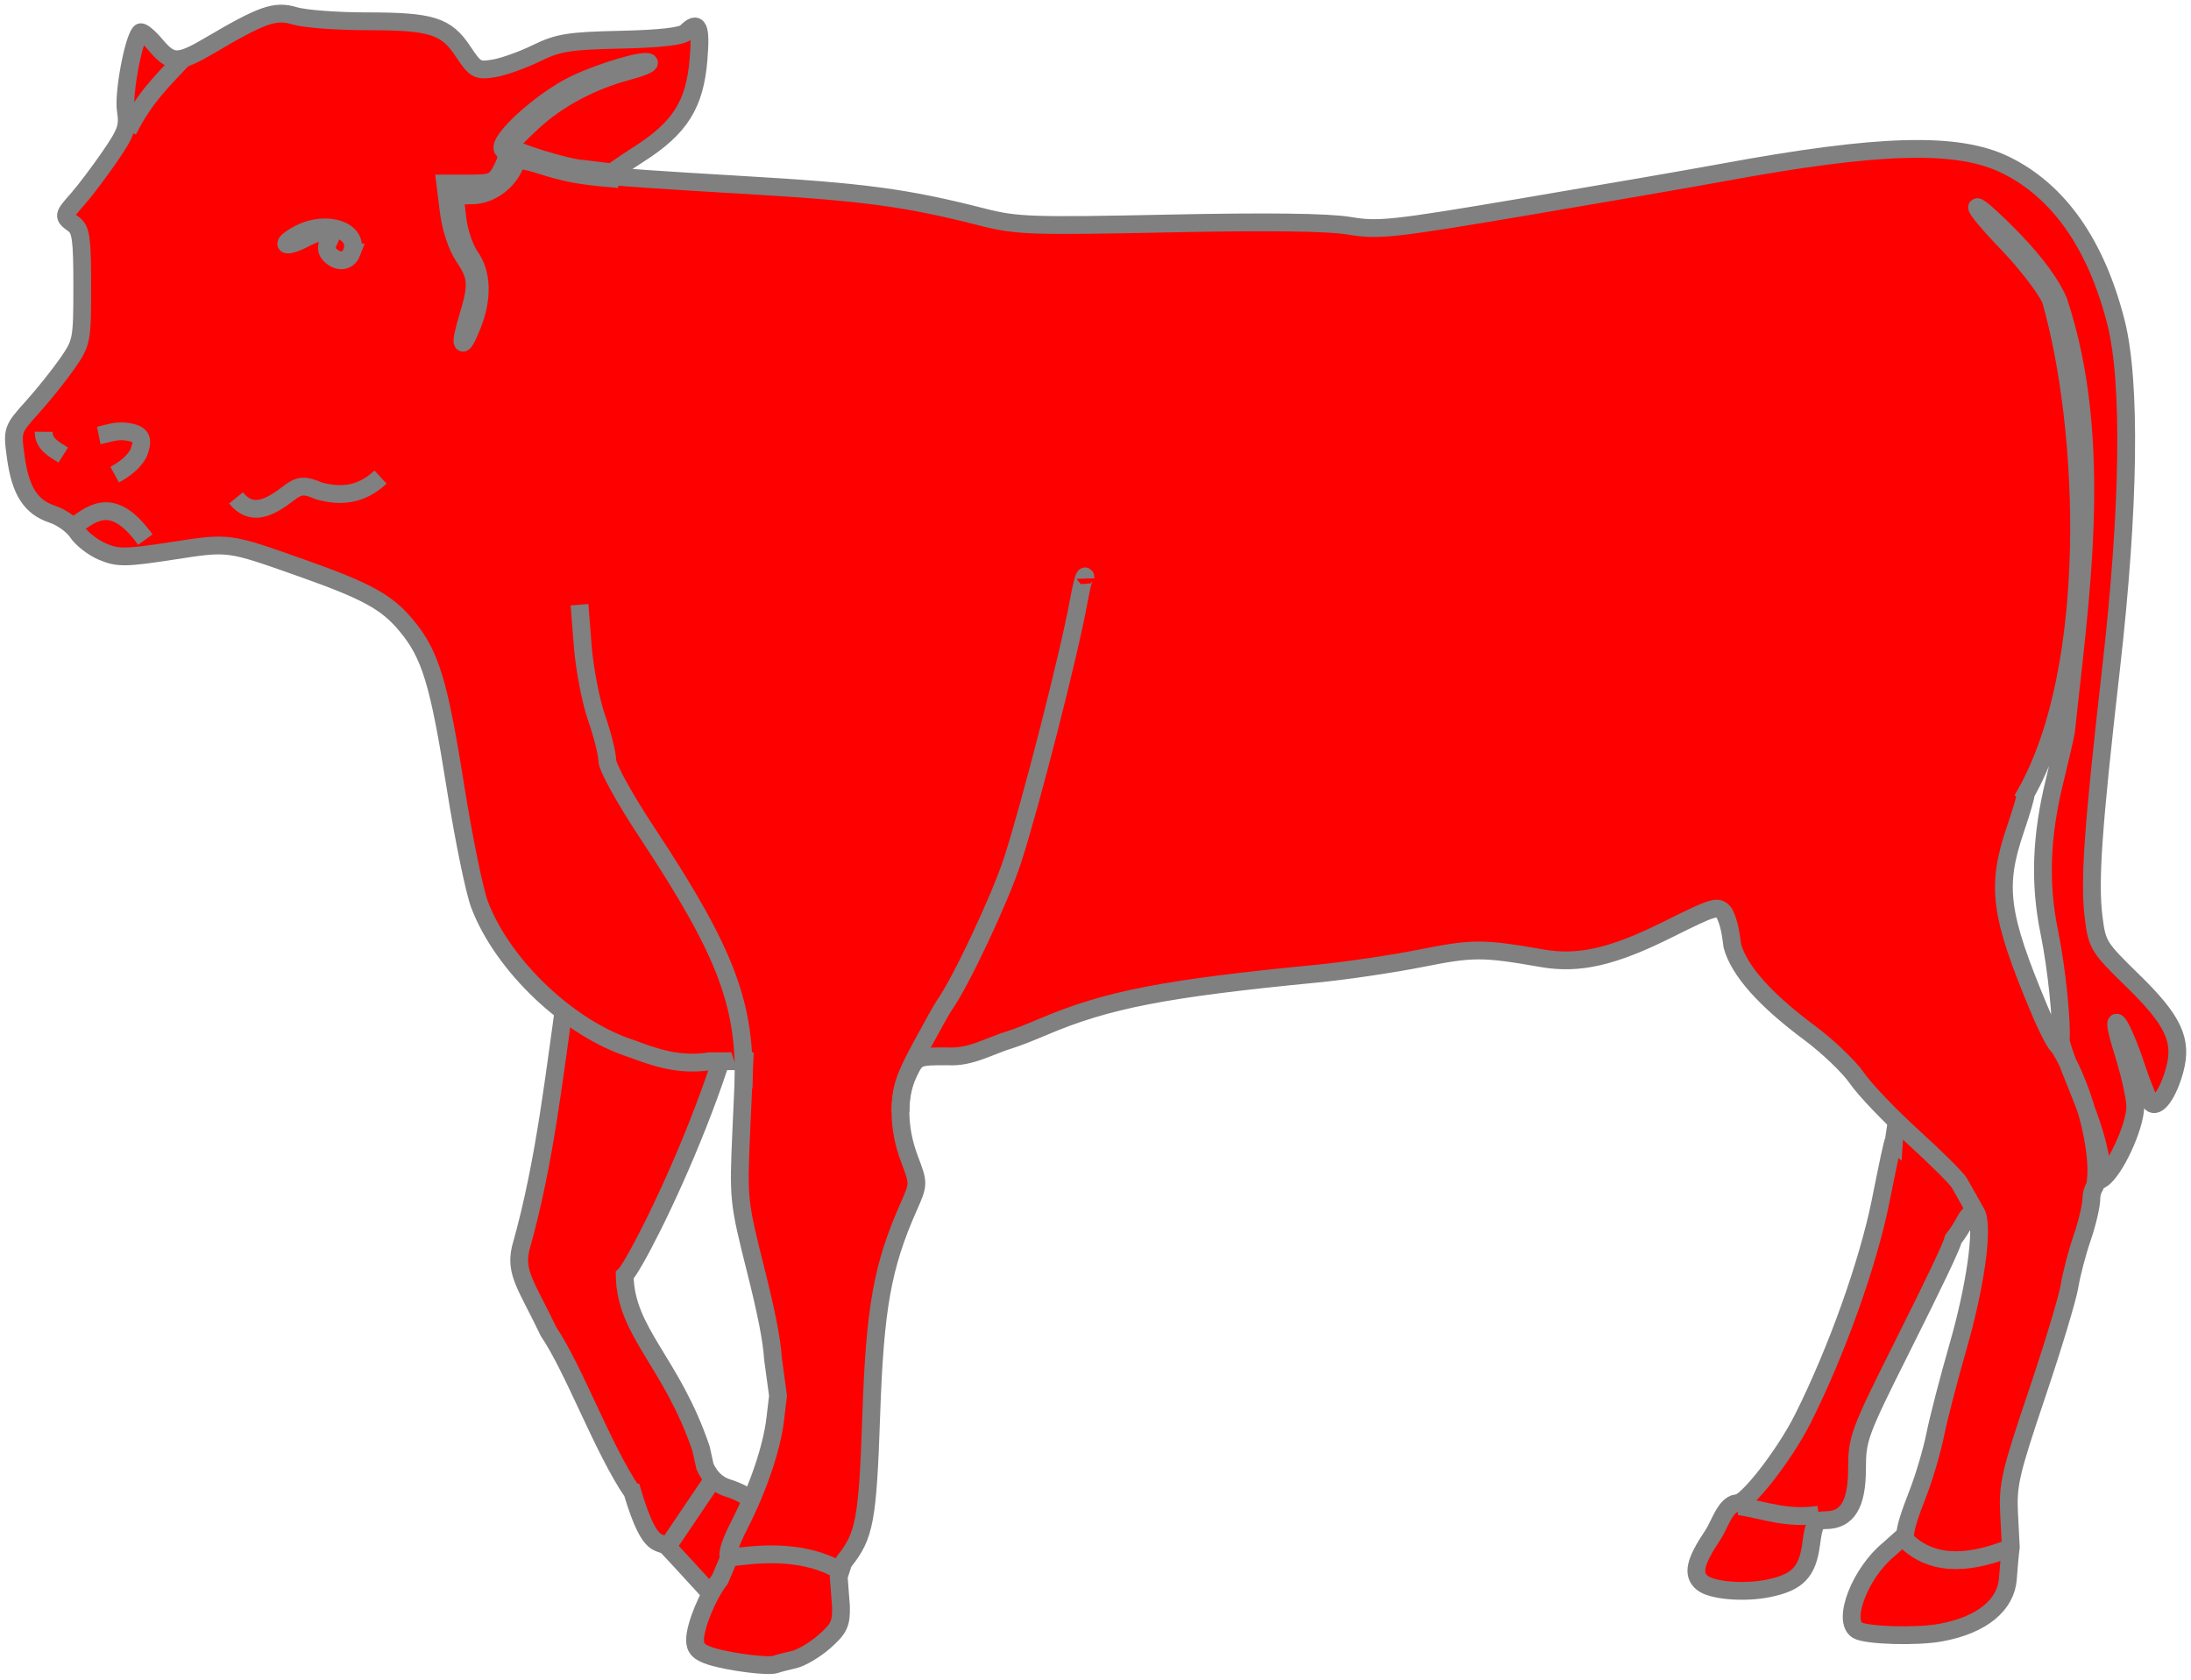
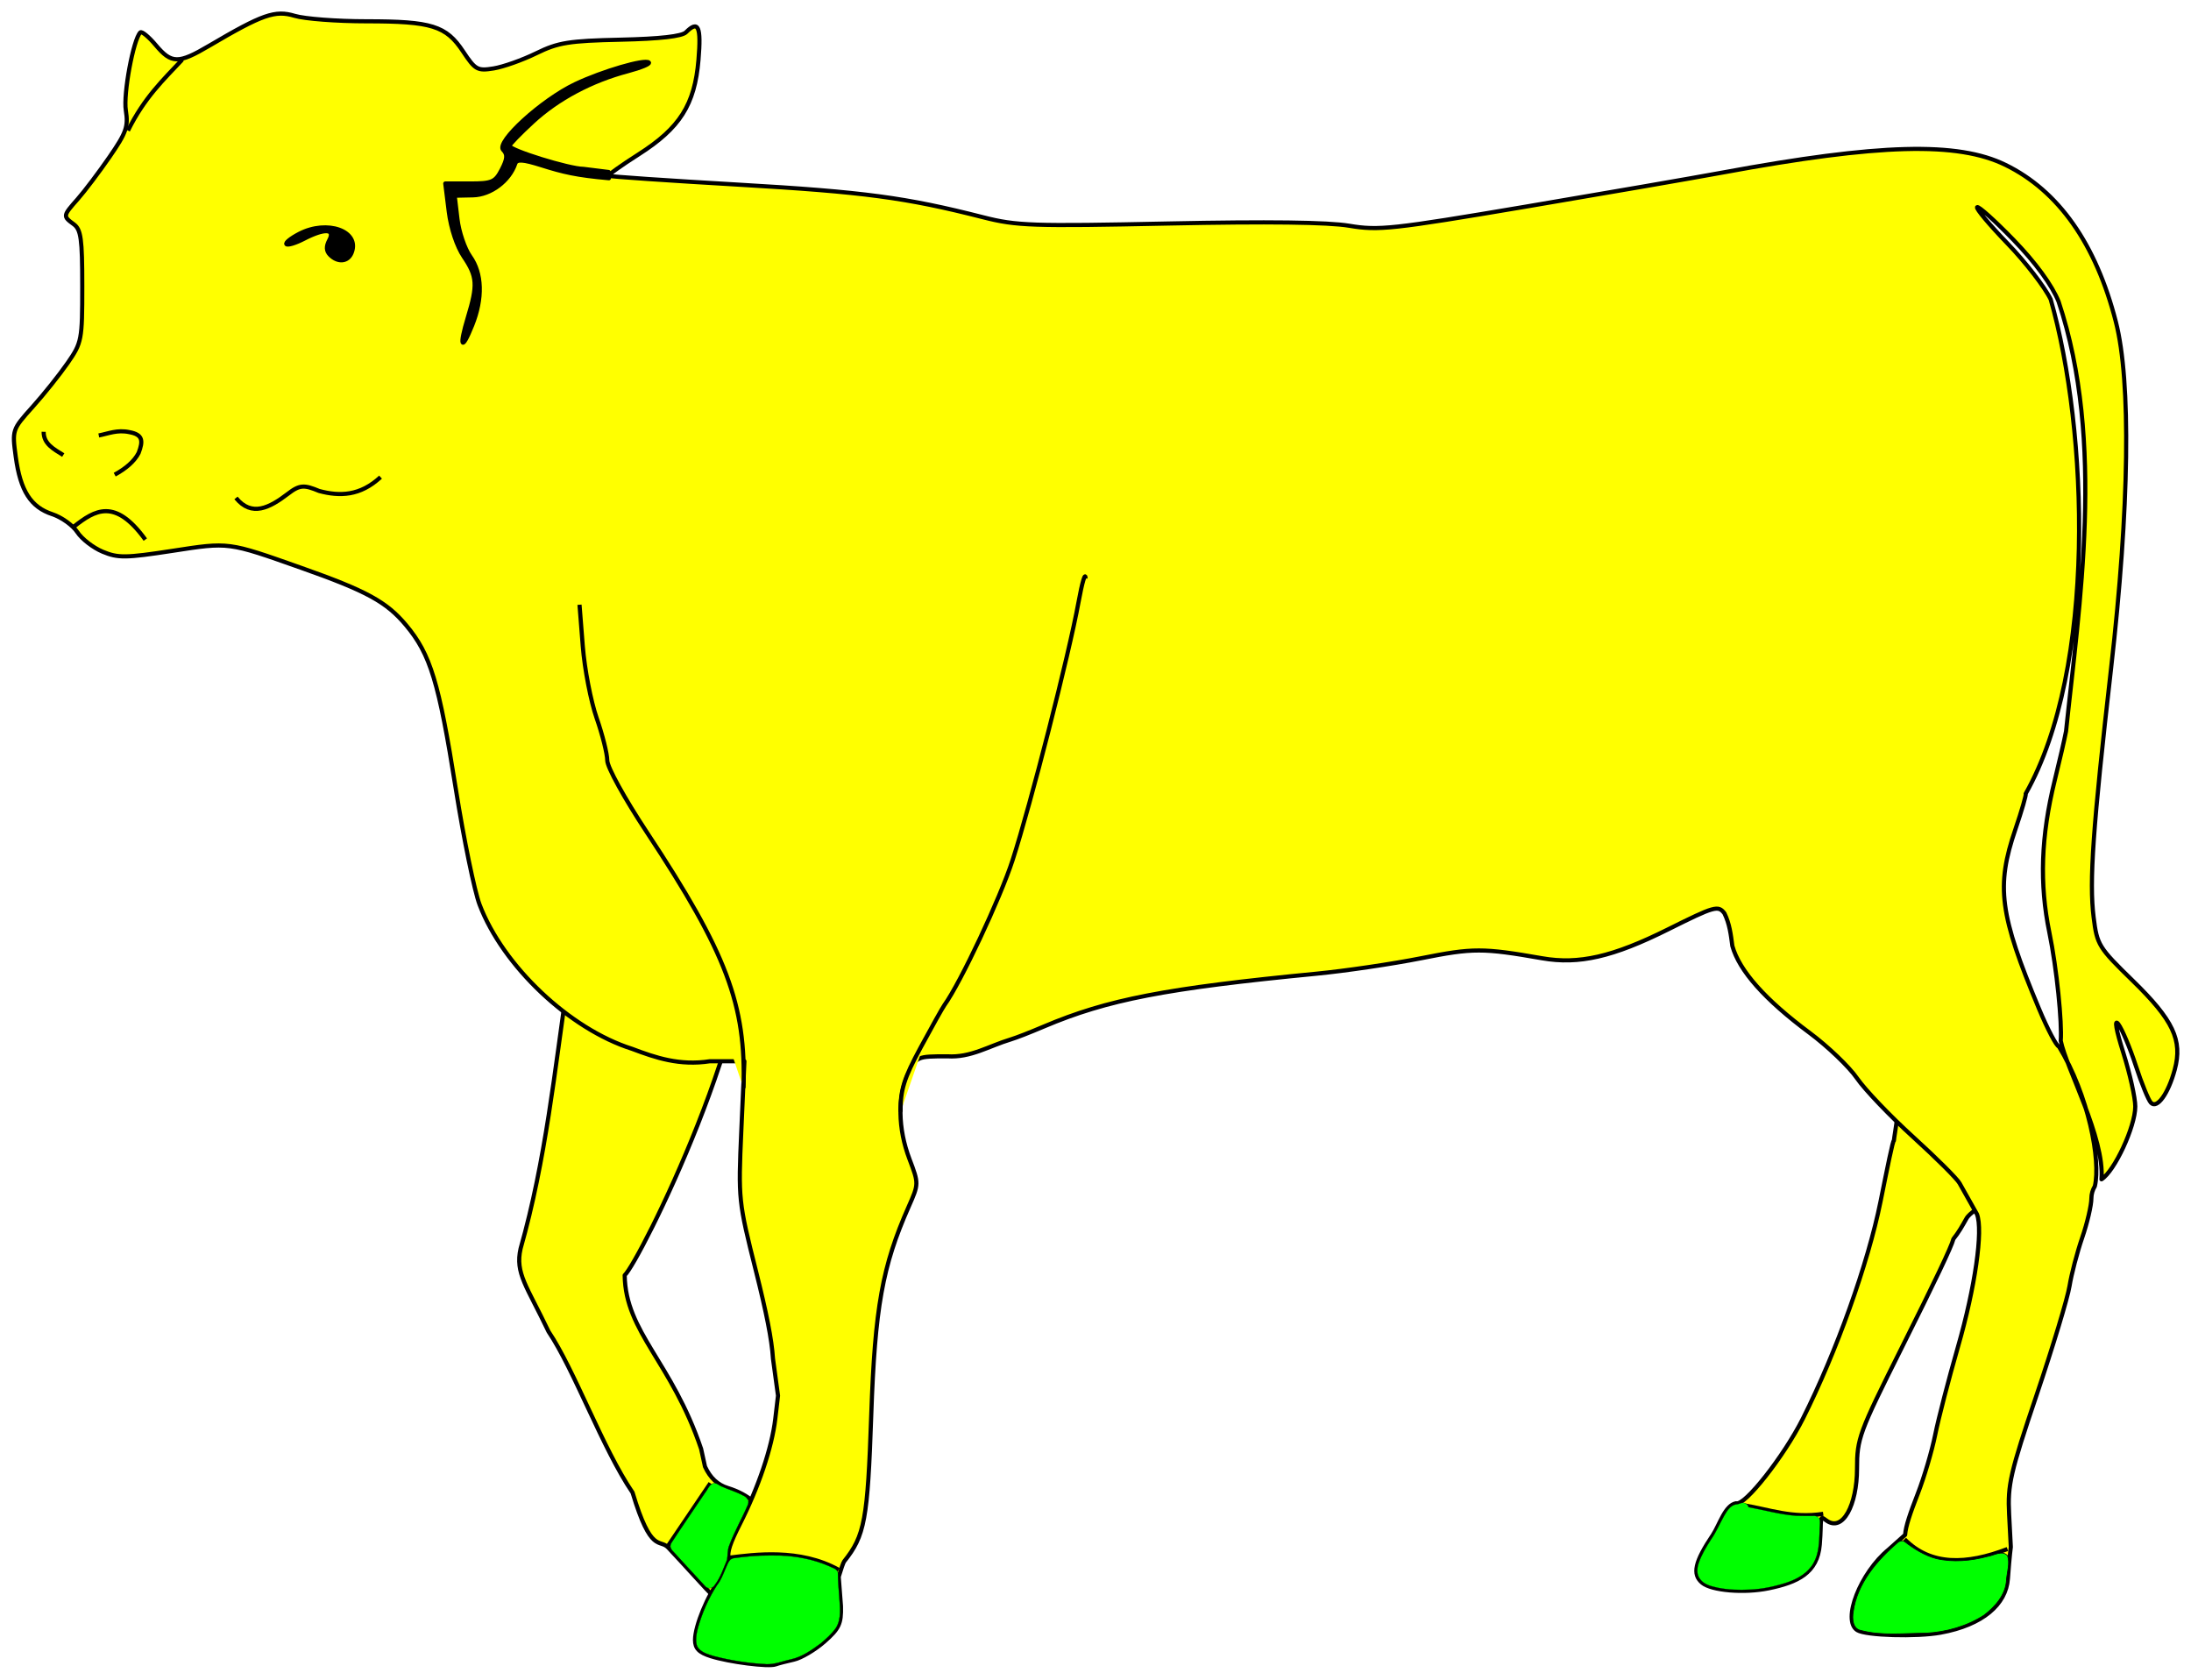
<svg xmlns="http://www.w3.org/2000/svg" id="svg2" version="1.0" width="116.317" height="89.15">
-   <g transform="translate(-101.1537,-446.5414)" id="layer2">
-     <g transform="matrix(1.028795,0,0,1.028795,-1.723188,8.979121)" id="g3209">
-       <g id="g3269">
-         <g id="g3877" transform="matrix(-0.3056913,0,0,0.3056913,837.7279,410.7355)" style="fill:#ff0000;stroke:#808080;stroke-width:3.004;stroke-opacity:1">
-           <g id="g3899" style="fill:#ff0000;stroke:#808080;stroke-width:3.004;stroke-opacity:1">
-             <g id="g3853" style="fill:#ff0000;stroke:#808080;stroke-width:3.004;stroke-opacity:1">
-               <path d="m 2306.54,299.655 c -3.129,10.435 -4.567,7.739 -6.022,9.294 -1.455,1.555 -2.999,3.228 -4.608,4.997 -5.061,5.562 -5.705,5.961 -7.208,4.469 -1.782,-1.769 -4.553,-10.795 -4.322,-14.076 0.157,-2.232 2.527,-4.355 6.089,-5.456 1.718,-0.531 2.967,-1.705 3.843,-3.612 l 0.651,-2.983 c 4.953,-14.685 12.768,-19.658 12.905,-29.315 -2.49,-2.315 -23.435,-44.17 -20.851,-63.859 0.318,-2.426 4.913,-26.241 5.096,-28.459 l 0.62,0.26 c -0.01,0.399 3.821,0.556 8.506,0.347 1.457,-0.065 2.813,-0.159 4.087,-0.292 14.169,26.843 11.584,57.485 20.112,87.498 0.951,4.18 -1.054,6.332 -4.713,14.006 -4.35,6.449 -9.135,19.765 -14.184,27.181 z" style="fill:#ff0000;stroke:#808080;stroke-width:3.004;stroke-opacity:1" id="path3013" />
-               <path id="path3021" d="m 2092.405,235.71 c 0.949,-0.975 0.633,0.39 0.742,1.31 0.109,0.92 0.437,2.734 0.469,3.228 0.161,-0.161 1.099,4.538 2.263,10.308 2.111,10.458 7.437,25.347 13.092,36.603 3.204,6.376 9.866,14.832 11.269,14.302 1.866,0.309 2.801,3.629 3.915,5.328 3.071,4.563 3.542,6.67 1.813,8.105 -1.591,1.32 -7.091,1.776 -11.201,0.929 -4.909,-1.012 -6.556,-2.731 -7.189,-7.502 -0.466,-3.515 -0.77,-4.005 -2.486,-4.005 -3.621,0 -5.251,-2.69 -5.251,-8.663 0,-5.114 -0.352,-6.069 -7.489,-20.326 -5.715,-11.417 -8.439,-17.132 -8.786,-18.485 -0.867,-1.08 -1.458,-2.128 -2.142,-3.347 -0.639,-1.219 -2.376,-1.671 -2.307,-2.87 0.459,-1.198 5.137,-6.576 10.394,-11.951 0.971,-0.993 1.944,-1.99 2.892,-2.964 z" style="fill:#ff0000;stroke:#808080;stroke-width:3.004;stroke-opacity:1" />
-               <path id="path2985" d="m 2281.985,283.299 0.848,-6.232 c 0.202,-3.263 1.134,-7.862 2.871,-14.784 2.961,-11.792 2.993,-12.107 2.477,-23.695 l -0.523,-11.745 h 5.819 c 5.122,0.793 9.158,-0.587 13.132,-2.089 10.556,-3.334 21.813,-13.975 25.753,-24.345 0.863,-2.272 2.672,-11.079 4.02,-19.571 2.865,-18.053 4.271,-22.679 8.393,-27.606 3.3,-3.945 6.645,-5.772 17.739,-9.693 12.399,-4.381 12.071,-4.338 21.723,-2.852 7.857,1.21 9.163,1.226 11.748,0.146 1.6,-0.668 3.525,-2.155 4.277,-3.303 0.752,-1.148 2.649,-2.51 4.214,-3.027 3.657,-1.207 5.405,-3.941 6.182,-9.672 0.62,-4.566 0.603,-4.615 -2.828,-8.433 -1.898,-2.112 -4.564,-5.447 -5.924,-7.411 -2.394,-3.458 -2.473,-3.868 -2.473,-12.98 0,-8.01 0.214,-9.566 1.442,-10.464 1.848,-1.351 1.839,-1.404 -0.676,-4.248 -1.165,-1.317 -3.582,-4.516 -5.371,-7.109 -2.827,-4.098 -3.187,-5.123 -2.752,-7.847 0.447,-2.796 -1.257,-11.987 -2.443,-13.173 -0.239,-0.24 -1.411,0.724 -2.603,2.14 -2.668,3.171 -3.807,3.185 -9.027,0.11 -9.016,-5.311 -11.11,-6.042 -14.437,-5.045 -1.684,0.505 -7.137,0.918 -12.116,0.918 -11.011,0 -13.436,0.758 -16.307,5.096 -2.052,3.1 -2.418,3.303 -5.155,2.859 -1.621,-0.263 -4.856,-1.412 -7.189,-2.554 -3.711,-1.816 -5.494,-2.103 -14.245,-2.296 -6.639,-0.146 -10.35,-0.567 -11.033,-1.251 -2.091,-2.093 -2.585,-1 -2.11,4.67 0.634,7.557 3.127,11.49 10.107,15.94 2.913,1.857 5.189,3.484 5.058,3.616 -0.131,0.131 -10.049,0.808 -22.038,1.504 -21.09,1.223 -28.086,2.157 -41.168,5.495 -5.677,1.448 -8.234,1.534 -31.319,1.056 -16.774,-0.348 -26.92,-0.221 -30.495,0.381 -4.941,0.832 -7.247,0.583 -29.671,-3.207 -13.373,-2.26 -28.393,-4.862 -33.38,-5.782 -26.432,-4.879 -39.652,-5.237 -47.719,-1.289 -8.981,4.394 -15.276,13.344 -18.642,26.507 -2.577,10.076 -2.283,31.338 0.807,58.464 3.079,27.025 3.707,35.984 2.947,42.065 -0.581,4.649 -0.842,5.071 -6.579,10.662 -6.855,6.679 -8.454,10.057 -7.114,15.032 1.096,4.071 2.986,6.695 4.027,5.591 0.428,-0.453 1.578,-3.273 2.555,-6.267 0.978,-2.994 2.303,-6.146 2.946,-7.006 0.715,-0.956 0.384,0.931 -0.851,4.856 -1.111,3.53 -2.016,7.61 -2.012,9.066 0.01,3.401 3.493,10.9 5.703,12.28 -0.565,-7.008 5.947,-18.722 6.881,-23.391 -0.236,-2.981 0.661,-12.162 1.911,-18.234 1.702,-8.269 1.424,-16.277 -0.894,-25.702 -0.878,-3.569 -1.633,-6.857 -1.916,-8.315 -2.191,-21.227 -6.657,-48.78 1.258,-72.53 1.1,-2.737 3.858,-6.548 7.662,-10.467 3.133,-3.228 5.876,-5.69 6.096,-5.47 0.219,0.219 -2.084,2.97 -5.119,6.112 -3.035,3.142 -6.322,7.397 -7.304,9.455 -6.314,22.088 -7.773,62.238 4.223,83.452 -0.128,0.13 0.653,2.832 1.735,6.005 3.29,9.649 2.67,14.368 -3.979,30.278 -1.466,3.507 -2.982,6.382 -3.369,6.387 -5,8.234 -7.091,19.254 -6.063,23.585 0.369,0.608 0.585,1.33 0.585,2.045 0,1.18 0.697,4.171 1.549,6.647 0.852,2.476 1.814,6.15 2.138,8.165 0.324,2.015 2.817,10.263 5.539,18.33 4.459,13.213 4.921,15.215 4.661,20.193 l -0.288,5.525 c 0,2e-5 0.196,1.328 0.496,5.38 0.317,4.28 4.194,7.776 11.374,9.081 4.051,0.736 12.581,0.484 14.035,-0.415 2.642,-1.633 -0.505,-9.717 -5.306,-13.634 l -2.757,-2.464 c -0.097,-1.452 -0.826,-3.578 -2.162,-7.015 -1.057,-2.72 -2.37,-7.17 -2.917,-9.89 -0.547,-2.72 -2.276,-9.396 -3.842,-14.835 -2.896,-10.057 -4.27,-19.662 -3.204,-22.392 l 2.938,-5.225 c 0.398,-0.743 3.914,-4.247 7.814,-7.788 3.9,-3.541 8.174,-8.012 9.498,-9.937 1.324,-1.924 4.924,-5.37 7.999,-7.657 7.541,-5.607 11.881,-10.49 13.044,-14.681 0.249,-1.904 0.466,-3.727 1.335,-5.499 1.06,-1.386 1.631,-1.223 9.53,2.716 9.303,4.639 15.03,5.952 21.244,4.869 10.027,-1.748 11.648,-1.749 20.402,-0.008 4.855,0.965 12.82,2.142 17.702,2.615 25.445,2.465 35.272,4.367 45.964,8.899 2.666,1.13 4.566,1.863 5.615,2.191 3.692,1.107 6.758,3.112 10.716,2.857 5.146,0 5.22,0.033 6.593,2.913 1.832,3.842 1.758,9.285 -0.196,14.426 -1.577,4.151 -1.577,4.187 0.132,8.045 4.441,10.025 5.698,17.026 6.32,35.194 0.605,17.68 1.098,20.342 4.566,24.677 0.172,0.215 0.535,1.35 0.926,2.607 l -0.38,4.981 c -0.077,2.932 0.322,3.779 2.809,5.963 1.595,1.4 3.913,2.769 5.151,3.042 1.238,0.273 2.622,0.634 3.076,0.803 1.185,0.441 7.78,-0.394 10.921,-1.383 2.001,-0.63 2.679,-1.323 2.679,-2.74 0,-2.375 -2.161,-7.622 -4.212,-10.23 l -1.514,-3.574 c 0.377,-0.919 -0.284,-2.702 -1.796,-5.678 -3.189,-6.277 -5.445,-12.947 -6.023,-17.818 z" style="fill:#ff0000;stroke:#808080;stroke-width:3.004;stroke-opacity:1" />
-               <path id="path2989" d="m 2353.947,90.327 c -1.393,-3.629 4.123,-5.609 8.835,-3.172 1.431,0.74 2.416,1.531 2.189,1.757 -0.227,0.227 -1.541,-0.172 -2.92,-0.885 -3.536,-1.829 -5.354,-1.734 -4.306,0.225 0.56,1.047 0.518,1.819 -0.136,2.473 -1.358,1.358 -3.06,1.173 -3.663,-0.398 z" style="fill:#ff0000;stroke:#808080;stroke-width:3.004;stroke-opacity:1" />
-               <path id="path3851" d="m 2287.817,231.375 c -0.476,-14 2.85,-22.814 16.277,-43.134 3.807,-5.761 6.716,-11.039 6.716,-12.182 0,-1.109 0.805,-4.323 1.789,-7.142 0.984,-2.819 2.038,-8.278 2.342,-12.131 l 0.553,-7.006" style="fill:#ff0000;stroke:#808080;stroke-width:3.004;stroke-miterlimit:4;stroke-dasharray:none;stroke-opacity:1" />
-               <path id="path3847" d="m 2230.062,145.362 c 0.041,-1.197 0.58,0.606 1.198,4.006 1.597,8.779 8.071,34.108 11.128,43.535 2.095,6.462 8.759,20.633 11.504,24.461 0.325,0.453 2.126,3.667 4.003,7.142 2.831,5.242 3.412,7.097 3.412,10.892" style="fill:#ff0000;stroke:#808080;stroke-width:3.004;stroke-miterlimit:4;stroke-dasharray:none;stroke-opacity:1" />
-               <path id="path3815" d="m 2382.557,57.765 c 3.156,3.375 6.377,6.364 9.16,11.979" style="fill:#ff0000;stroke:#808080;stroke-width:3.004;stroke-miterlimit:4;stroke-dasharray:none;stroke-opacity:1" />
-               <path id="path3831" d="m 2310.579,76.731 4.263,-0.531 c 2.373,0 12.477,-3.137 12.477,-3.874 0,-0.234 -1.762,-2.051 -3.915,-4.038 -4.253,-3.923 -9.908,-6.938 -16.095,-8.579 -2.166,-0.575 -3.753,-1.23 -3.526,-1.457 0.641,-0.641 7.847,1.468 12.41,3.632 5.682,2.695 13.484,9.815 12.182,11.117 -0.746,0.746 -0.689,1.517 0.244,3.321 1.093,2.113 1.635,2.35 5.374,2.35 h 4.159 l -0.588,4.739 c -0.348,2.81 -1.379,5.907 -2.532,7.609 -2.267,3.346 -2.363,4.758 -0.697,10.247 1.522,5.019 1.073,5.833 -0.731,1.324 -1.814,-4.535 -1.689,-8.75 0.344,-11.606 0.926,-1.301 1.893,-4.139 2.148,-6.309 l 0.465,-3.944 -3.102,-0.067 c -2.988,-0.065 -6.153,-2.445 -7.123,-5.356 -0.254,-0.761 -1.309,-0.693 -4.414,0.288 -3.69,1.166 -5.945,1.705 -11.389,2.183 z" style="fill:#ff0000;stroke:#808080;stroke-width:3.004;stroke-miterlimit:4;stroke-dasharray:none;stroke-opacity:1" />
-               <path id="path3835" d="m 2388.787,138.785 c 5.134,-7.09 8.523,-4.959 12.02,-2.225" style="fill:#ff0000;fill-rule:evenodd;stroke:#808080;stroke-width:3.004;stroke-linecap:butt;stroke-linejoin:miter;stroke-opacity:1" />
-               <path id="path3837" d="m 2405.951,120.586 c 0.018,2.057 -1.731,2.936 -3.309,3.929" style="fill:#ff0000;fill-rule:evenodd;stroke:#808080;stroke-width:3.004;stroke-linecap:butt;stroke-linejoin:miter;stroke-opacity:1" />
-               <path id="path3839" d="m 2396.645,121.207 c -1.65,-0.325 -3.128,-0.995 -5.157,-0.563 -2.308,0.417 -2.34,1.495 -1.571,3.517 0.735,1.432 2.174,2.641 4.04,3.664" style="fill:#ff0000;fill-rule:evenodd;stroke:#808080;stroke-width:3.004;stroke-linecap:butt;stroke-linejoin:miter;stroke-opacity:1" />
-               <path id="path3841" d="m 2349.081,128.238 c 3.453,3.208 6.905,3.262 10.358,2.342 2.491,-1.033 3.266,-1.094 5.297,0.488 3.079,2.346 6.099,3.94 8.747,0.685" style="fill:#ff0000;fill-rule:evenodd;stroke:#808080;stroke-width:3.004;stroke-linecap:butt;stroke-linejoin:miter;stroke-opacity:1" />
+   <defs id="defs33" />
+   <g transform="translate(-101.1537,-446.5414)" id="layer2" style="stroke:#000000;stroke-width:0.7;stroke-dasharray:none">
+     <g transform="matrix(1.028795,0,0,1.028795,-1.723188,8.979121)" id="g3209" style="stroke:#000000;stroke-width:0.68;stroke-dasharray:none">
+       <g id="g3269" style="stroke:#000000;stroke-width:0.68;stroke-dasharray:none">
+         <g id="g3877" transform="matrix(-0.3056913,0,0,0.3056913,837.7279,410.7355)" style="fill:#ff0000;stroke:#000000;stroke-width:2.226;stroke-opacity:1;stroke-dasharray:none">
+           <g id="g3899" style="fill:#ff0000;stroke:#000000;stroke-width:2.226;stroke-opacity:1;stroke-dasharray:none">
+             <g id="g3853" style="fill:#ff0000;stroke:#000000;stroke-width:2.226;stroke-opacity:1;stroke-dasharray:none">
+               <path d="m 2306.54,299.655 c -3.129,10.435 -4.567,7.739 -6.022,9.294 -1.455,1.555 -2.999,3.228 -4.608,4.997 -5.061,5.562 -5.705,5.961 -7.208,4.469 -1.782,-1.769 -4.553,-10.795 -4.322,-14.076 0.157,-2.232 2.527,-4.355 6.089,-5.456 1.718,-0.531 2.967,-1.705 3.843,-3.612 l 0.651,-2.983 c 4.953,-14.685 12.768,-19.658 12.905,-29.315 -2.49,-2.315 -23.435,-44.17 -20.851,-63.859 0.318,-2.426 4.913,-26.241 5.096,-28.459 l 0.62,0.26 c -0.01,0.399 3.821,0.556 8.506,0.347 1.457,-0.065 2.813,-0.159 4.087,-0.292 14.169,26.843 11.584,57.485 20.112,87.498 0.951,4.18 -1.054,6.332 -4.713,14.006 -4.35,6.449 -9.135,19.765 -14.184,27.181 z" style="fill:#ffff00;stroke-linejoin:round;stroke-width:0.7;stroke:#000000;stroke-dasharray:none" id="path3013" />
+               <path id="path3021" d="m 2092.405,235.71 c 0.949,-0.975 0.633,0.39 0.742,1.31 0.109,0.92 0.437,2.734 0.469,3.228 0.161,-0.161 1.099,4.538 2.263,10.308 2.111,10.458 7.437,25.347 13.092,36.603 3.204,6.376 9.866,14.832 11.269,14.302 1.866,0.309 2.801,3.629 3.915,5.328 3.071,4.563 3.542,6.67 1.813,8.105 -1.591,1.32 -7.091,1.776 -11.201,0.929 -4.909,-1.012 -8.237,-2.581 -8.637,-7.377 -0.366,-4.396 0.165,-5.047 -1.038,-4.13 -2.88,2.194 -5.251,-2.69 -5.251,-8.663 0,-5.114 -0.352,-6.069 -7.489,-20.326 -5.715,-11.417 -8.439,-17.132 -8.786,-18.485 -0.867,-1.08 -1.458,-2.128 -2.142,-3.347 -0.639,-1.219 -2.376,-1.671 -2.307,-2.87 0.459,-1.198 5.137,-6.576 10.394,-11.951 0.971,-0.993 1.944,-1.99 2.892,-2.964 z" style="fill:#ffff00;stroke-linejoin:round;stroke-width:0.7;stroke:#000000;stroke-dasharray:none" />
+               <path id="path2985" d="m 2281.985,283.299 0.848,-6.232 c 0.202,-3.263 1.134,-7.862 2.871,-14.784 2.961,-11.792 2.993,-12.107 2.477,-23.695 l -0.523,-11.745 h 5.819 c 5.122,0.793 9.158,-0.587 13.132,-2.089 10.556,-3.334 21.813,-13.975 25.753,-24.345 0.863,-2.272 2.672,-11.079 4.02,-19.571 2.865,-18.053 4.271,-22.679 8.393,-27.606 3.3,-3.945 6.645,-5.772 17.739,-9.693 12.399,-4.381 12.071,-4.338 21.723,-2.852 7.857,1.21 9.163,1.226 11.748,0.146 1.6,-0.668 3.525,-2.155 4.277,-3.303 0.752,-1.148 2.649,-2.51 4.214,-3.027 3.657,-1.207 5.405,-3.941 6.182,-9.672 0.62,-4.566 0.603,-4.615 -2.828,-8.433 -1.898,-2.112 -4.564,-5.447 -5.924,-7.411 -2.394,-3.458 -2.473,-3.868 -2.473,-12.98 0,-8.01 0.214,-9.566 1.442,-10.464 1.848,-1.351 1.839,-1.404 -0.676,-4.248 -1.165,-1.317 -3.582,-4.516 -5.371,-7.109 -2.827,-4.098 -3.187,-5.123 -2.752,-7.847 0.447,-2.796 -1.257,-11.987 -2.443,-13.173 -0.239,-0.24 -1.411,0.724 -2.603,2.14 -2.668,3.171 -3.807,3.185 -9.027,0.11 -9.016,-5.311 -11.11,-6.042 -14.437,-5.045 -1.684,0.505 -7.137,0.918 -12.116,0.918 -11.011,0 -13.436,0.758 -16.307,5.096 -2.052,3.1 -2.418,3.303 -5.155,2.859 -1.621,-0.263 -4.856,-1.412 -7.189,-2.554 -3.711,-1.816 -5.494,-2.103 -14.245,-2.296 -6.639,-0.146 -10.35,-0.567 -11.033,-1.251 -2.091,-2.093 -2.585,-1 -2.11,4.67 0.634,7.557 3.127,11.49 10.107,15.94 2.913,1.857 5.189,3.484 5.058,3.616 -0.131,0.131 -10.049,0.808 -22.038,1.504 -21.09,1.223 -28.086,2.157 -41.168,5.495 -5.677,1.448 -8.234,1.534 -31.319,1.056 -16.774,-0.348 -26.92,-0.221 -30.495,0.381 -4.941,0.832 -7.247,0.583 -29.671,-3.207 -13.373,-2.26 -28.393,-4.862 -33.38,-5.782 -26.432,-4.879 -39.652,-5.237 -47.719,-1.289 -8.981,4.394 -15.276,13.344 -18.642,26.507 -2.577,10.076 -2.283,31.338 0.807,58.464 3.079,27.025 3.707,35.984 2.947,42.065 -0.581,4.649 -0.842,5.071 -6.579,10.662 -6.855,6.679 -8.454,10.057 -7.114,15.032 1.096,4.071 2.986,6.695 4.027,5.591 0.428,-0.453 1.578,-3.273 2.555,-6.267 0.978,-2.994 2.303,-6.146 2.946,-7.006 0.715,-0.956 0.384,0.931 -0.851,4.856 -1.111,3.53 -2.016,7.61 -2.012,9.066 0.01,3.401 3.493,10.9 5.703,12.28 -0.565,-7.008 5.947,-18.722 6.881,-23.391 -0.236,-2.981 0.661,-12.162 1.911,-18.234 1.702,-8.269 1.424,-16.277 -0.894,-25.702 -0.878,-3.569 -1.633,-6.857 -1.916,-8.315 -2.191,-21.227 -6.657,-48.78 1.258,-72.53 1.1,-2.737 3.858,-6.548 7.662,-10.467 3.133,-3.228 5.876,-5.69 6.096,-5.47 0.219,0.219 -2.084,2.97 -5.119,6.112 -3.035,3.142 -6.322,7.397 -7.304,9.455 -6.314,22.088 -7.773,62.238 4.223,83.452 -0.128,0.13 0.653,2.832 1.735,6.005 3.29,9.649 2.67,14.368 -3.979,30.278 -1.466,3.507 -2.982,6.382 -3.369,6.387 -5,8.234 -7.091,19.254 -6.063,23.585 0.369,0.608 0.585,1.33 0.585,2.045 0,1.18 0.697,4.171 1.549,6.647 0.852,2.476 1.814,6.15 2.138,8.165 0.324,2.015 2.817,10.263 5.539,18.33 4.459,13.213 4.921,15.215 4.661,20.193 l -0.288,5.525 c 0,2e-5 0.196,1.328 0.496,5.38 0.317,4.28 4.194,7.776 11.374,9.081 4.051,0.736 12.581,0.484 14.035,-0.415 2.642,-1.633 -0.505,-9.717 -5.306,-13.634 l -2.757,-2.464 c -0.097,-1.452 -0.826,-3.578 -2.162,-7.015 -1.057,-2.72 -2.37,-7.17 -2.917,-9.89 -0.547,-2.72 -2.276,-9.396 -3.842,-14.835 -2.896,-10.057 -4.27,-19.662 -3.204,-22.392 l 2.938,-5.225 c 0.398,-0.743 3.914,-4.247 7.814,-7.788 3.9,-3.541 8.174,-8.012 9.498,-9.937 1.324,-1.924 4.924,-5.37 7.999,-7.657 7.541,-5.607 11.881,-10.49 13.044,-14.681 0.249,-1.904 0.466,-3.727 1.335,-5.499 1.06,-1.386 1.631,-1.223 9.53,2.716 9.303,4.639 15.03,5.952 21.244,4.869 10.027,-1.748 11.648,-1.749 20.402,-0.008 4.855,0.965 12.82,2.142 17.702,2.615 25.445,2.465 35.272,4.367 45.964,8.899 2.666,1.13 4.566,1.863 5.615,2.191 3.692,1.107 6.758,3.112 10.716,2.857 5.146,0 5.22,0.033 6.593,2.913 1.832,3.842 1.758,9.285 -0.196,14.426 -1.577,4.151 -1.577,4.187 0.132,8.045 4.441,10.025 5.698,17.026 6.32,35.194 0.605,17.68 1.098,20.342 4.566,24.677 0.172,0.215 0.535,1.35 0.926,2.607 l -0.38,4.981 c -0.077,2.932 0.322,3.779 2.809,5.963 1.595,1.4 3.913,2.769 5.151,3.042 1.238,0.273 2.622,0.634 3.076,0.803 1.185,0.441 7.78,-0.394 10.921,-1.383 2.001,-0.63 2.679,-1.323 2.679,-2.74 0,-2.375 -2.161,-7.622 -4.212,-10.23 l -1.514,-3.574 c 0.377,-0.919 -0.284,-2.702 -1.796,-5.678 -3.189,-6.277 -5.445,-12.947 -6.023,-17.818 z" style="fill:#ffff00;stroke-linejoin:round;stroke-width:0.7;stroke:#000000;stroke-dasharray:none" />
+               <path id="path2989" d="m 2353.947,90.327 c -1.393,-3.629 4.123,-5.609 8.835,-3.172 1.431,0.74 2.416,1.531 2.189,1.757 -0.227,0.227 -1.541,-0.172 -2.92,-0.885 -3.536,-1.829 -5.354,-1.734 -4.306,0.225 0.56,1.047 0.518,1.819 -0.136,2.473 -1.358,1.358 -3.06,1.173 -3.663,-0.398 z" style="fill:#000000;stroke-linejoin:round;stroke-width:0.7;stroke:#000000;stroke-dasharray:none" />
+               <path id="path3851" d="m 2287.817,231.375 c -0.476,-14 2.85,-22.814 16.277,-43.134 3.807,-5.761 6.716,-11.039 6.716,-12.182 0,-1.109 0.805,-4.323 1.789,-7.142 0.984,-2.819 2.038,-8.278 2.342,-12.131 l 0.553,-7.006" style="fill:#ffff00;stroke-linejoin:round;stroke-width:0.7;stroke:#000000;stroke-dasharray:none" />
+               <path id="path3847" d="m 2230.062,145.362 c 0.041,-1.197 0.58,0.606 1.198,4.006 1.597,8.779 8.071,34.108 11.128,43.535 2.095,6.462 8.759,20.633 11.504,24.461 0.325,0.453 2.126,3.667 4.003,7.142 2.831,5.242 3.412,7.097 3.412,10.892" style="fill:#ffff00;stroke-linejoin:round;stroke-width:0.7;stroke:#000000;stroke-dasharray:none" />
+               <path id="path3815" d="m 2382.557,57.765 c 3.156,3.375 6.377,6.364 9.16,11.979" style="fill:#ffff00;stroke-linejoin:round;stroke-width:0.7;stroke:#000000;stroke-dasharray:none" />
+               <path id="path3831" d="m 2310.579,76.731 4.263,-0.531 c 2.373,0 12.477,-3.137 12.477,-3.874 0,-0.234 -1.762,-2.051 -3.915,-4.038 -4.253,-3.923 -9.908,-6.938 -16.095,-8.579 -2.166,-0.575 -3.753,-1.23 -3.526,-1.457 0.641,-0.641 7.847,1.468 12.41,3.632 5.682,2.695 13.484,9.815 12.182,11.117 -0.746,0.746 -0.689,1.517 0.244,3.321 1.093,2.113 1.635,2.35 5.374,2.35 h 4.159 l -0.588,4.739 c -0.348,2.81 -1.379,5.907 -2.532,7.609 -2.267,3.346 -2.363,4.758 -0.697,10.247 1.522,5.019 1.073,5.833 -0.731,1.324 -1.814,-4.535 -1.689,-8.75 0.344,-11.606 0.926,-1.301 1.893,-4.139 2.148,-6.309 l 0.465,-3.944 -3.102,-0.067 c -2.988,-0.065 -6.153,-2.445 -7.123,-5.356 -0.254,-0.761 -1.309,-0.693 -4.414,0.288 -3.69,1.166 -5.945,1.705 -11.389,2.183 z" style="fill:#000000;stroke-linejoin:round;stroke-width:0.7;stroke:#000000;stroke-dasharray:none" />
+               <path id="path3835" d="m 2388.787,138.785 c 5.134,-7.09 8.523,-4.959 12.02,-2.225" style="fill:#ffff00;stroke-linejoin:round;stroke-width:0.7;stroke:#000000;stroke-dasharray:none" />
+               <path id="path3837" d="m 2405.951,120.586 c 0.018,2.057 -1.731,2.936 -3.309,3.929" style="fill:#ffff00;stroke-linejoin:round;stroke-width:0.7;stroke:#000000;stroke-dasharray:none" />
+               <path id="path3839" d="m 2396.645,121.207 c -1.65,-0.325 -3.128,-0.995 -5.157,-0.563 -2.308,0.417 -2.34,1.495 -1.571,3.517 0.735,1.432 2.174,2.641 4.04,3.664" style="fill:#ffff00;stroke-linejoin:round;stroke-width:0.7;stroke:#000000;stroke-dasharray:none" />
+               <path id="path3841" d="m 2349.081,128.238 c 3.453,3.208 6.905,3.262 10.358,2.342 2.491,-1.033 3.266,-1.094 5.297,0.488 3.079,2.346 6.099,3.94 8.747,0.685" style="fill:#ffff00;stroke-linejoin:round;stroke-width:0.7;stroke:#000000;stroke-dasharray:none" />
            </g>
-             <path style="fill:#ff0000;fill-rule:evenodd;stroke:#808080;stroke-width:3.004;stroke-linecap:butt;stroke-linejoin:miter;stroke-opacity:1" d="m 2271.738,312.705 c 6.59,-3.678 14.35,-2.561 18.405,-2.068" id="path3869" />
-             <path style="fill:#ff0000;fill-rule:evenodd;stroke:#808080;stroke-width:3.004;stroke-linecap:butt;stroke-linejoin:miter;stroke-opacity:1" d="m 2293.407,298.084 7.203,10.667" id="path3871" />
-             <path style="fill:#ff0000;fill-rule:evenodd;stroke:#808080;stroke-width:3.004;stroke-linecap:butt;stroke-linejoin:miter;stroke-opacity:1" d="m 2074.449,309.189 c 6.902,2.66 12.945,2.839 17.371,-1.654" id="path3873" />
-             <path style="fill:#ff0000;fill-rule:evenodd;stroke:#808080;stroke-width:3.004;stroke-linecap:butt;stroke-linejoin:miter;stroke-opacity:1" d="m 2106.296,303.399 c 5.336,0.8 9.105,-0.75 13.442,-1.448" id="path3875" />
+             <path style="fill:#ffff00;stroke-linejoin:round;stroke-width:0.7;stroke:#000000;stroke-dasharray:none" d="m 2271.738,312.705 c 6.59,-3.678 14.35,-2.561 18.405,-2.068" id="path3869" />
+             <path style="fill:#ffff00;stroke-linejoin:round;stroke-width:0.7;stroke:#000000;stroke-dasharray:none" d="m 2293.407,298.084 7.203,10.667" id="path3871" />
+             <path style="fill:#ffff00;stroke-linejoin:round;stroke-width:0.7;stroke:#000000;stroke-dasharray:none" d="m 2074.449,309.189 c 6.902,2.66 12.945,2.839 17.371,-1.654" id="path3873" />
+             <path style="fill:#ffff00;stroke-linejoin:round;stroke-width:0.7;stroke:#000000;stroke-dasharray:none" d="m 2105.548,303.251 c 5.336,0.8 9.105,-0.75 13.442,-1.448" id="path3875" />
          </g>
        </g>
      </g>
    </g>
-     <g transform="translate(-171.6802,-409.8622)" id="g9495">
-       <g style="display:inline" id="g7425" transform="translate(-99.28571,234.2857)">
-         <g transform="translate(267.5229,-111.4286)" id="g3199">
-           <g id="g2836" transform="translate(-446.8478,-77.74971)" />
+     <g transform="translate(-171.6802,-409.8622)" id="g9495" style="stroke:#000000;stroke-width:0.7;stroke-dasharray:none">
+       <g style="display:inline;stroke:#000000;stroke-width:0.7;stroke-dasharray:none" id="g7425" transform="translate(-99.28571,234.2857)">
+         <g transform="translate(267.5229,-111.4286)" id="g3199" style="stroke:#000000;stroke-width:0.7;stroke-dasharray:none">
+           <g id="g2836" transform="translate(-446.8478,-77.74971)" style="stroke:#000000;stroke-width:0.7;stroke-dasharray:none" />
        </g>
      </g>
    </g>
  </g>
+   <path style="fill:#00ff00;stroke:#000000;stroke-width:0.014;stroke-linejoin:round;stroke-dasharray:none" d="m 40.824,82.579 c -0.638,-0.004 -1.276,0.058 -1.907,0.149 -0.255,0.077 -0.308,0.377 -0.415,0.586 -0.125,0.293 -0.237,0.597 -0.441,0.847 -0.448,0.699 -0.787,1.469 -1.012,2.268 -0.075,0.316 -0.154,0.665 -0.036,0.981 0.176,0.309 0.551,0.413 0.869,0.51 0.921,0.242 1.868,0.385 2.818,0.435 0.448,0.014 0.866,-0.171 1.299,-0.261 0.59,-0.129 1.091,-0.492 1.57,-0.842 0.297,-0.25 0.594,-0.514 0.817,-0.834 0.301,-0.497 0.203,-1.1 0.17,-1.65 -0.032,-0.421 -0.069,-0.845 -0.07,-1.266 -0.043,-0.233 -0.319,-0.271 -0.498,-0.368 -0.801,-0.345 -1.671,-0.516 -2.54,-0.551 -0.208,-0.005 -0.415,-0.007 -0.623,-0.006 z" id="path2602" />
+   <path style="fill:#00ff00;stroke:#000000;stroke-width:0.014;stroke-linejoin:round;stroke-dasharray:none" d="m 37.859,78.751 c -0.218,0.081 -0.288,0.33 -0.427,0.497 -0.598,0.896 -1.214,1.78 -1.801,2.683 -0.093,0.161 -0.002,0.344 0.124,0.456 0.568,0.618 1.133,1.239 1.705,1.853 0.15,0.138 0.401,0.08 0.492,-0.098 0.302,-0.394 0.454,-0.875 0.647,-1.326 0.044,-0.257 0.014,-0.528 0.12,-0.775 0.277,-0.748 0.683,-1.439 0.995,-2.172 0.078,-0.206 -0.083,-0.403 -0.268,-0.475 -0.368,-0.203 -0.776,-0.314 -1.156,-0.488 -0.14,-0.067 -0.261,-0.194 -0.43,-0.154 z" id="path2604" />
+   <path style="fill:#00ff00;stroke:#000000;stroke-width:0.039;stroke-linejoin:round;stroke-dasharray:none" d="m 100.789,81.856 c -1.128,0.968 -2.192,2.19 -2.404,3.715 -0.061,0.365 -0.04,0.909 0.418,0.993 1.122,0.297 2.297,0.143 3.442,0.143 1.081,-0.06 2.174,-0.366 3.086,-0.957 0.598,-0.458 1.154,-1.085 1.191,-1.876 0.031,-0.42 0.193,-0.874 0.057,-1.281 -0.282,-0.313 -0.728,-0.013 -1.063,0.038 -0.877,0.234 -1.824,0.324 -2.715,0.117 -0.629,-0.165 -1.187,-0.519 -1.693,-0.909 -0.113,-0.074 -0.207,-0.025 -0.32,0.018 z" id="path2606" />
+   <path style="fill:#00ff00;stroke:#000000;stroke-width:0.01;stroke-linejoin:round;stroke-dasharray:none" d="m 92.508,79.782 c -0.121,0.018 -0.23,0.091 -0.356,0.088 -0.301,0.061 -0.468,0.35 -0.613,0.593 -0.245,0.429 -0.427,0.883 -0.715,1.286 -0.246,0.391 -0.493,0.79 -0.642,1.229 -0.096,0.28 -0.121,0.621 0.077,0.865 0.219,0.291 0.595,0.375 0.931,0.45 0.56,0.116 1.136,0.127 1.705,0.101 0.677,-0.027 1.346,-0.172 1.988,-0.384 0.552,-0.189 1.101,-0.503 1.394,-1.027 0.295,-0.512 0.299,-1.12 0.324,-1.693 -0.002,-0.197 0.03,-0.394 0.013,-0.59 -0.043,-0.154 -0.204,-0.24 -0.358,-0.221 -0.31,-0.002 -0.622,0.004 -0.915,-0.008 -0.851,-0.066 -1.676,-0.301 -2.513,-0.456 -0.034,-0.142 -0.174,-0.242 -0.319,-0.232 z" id="path2706" />
</svg>
